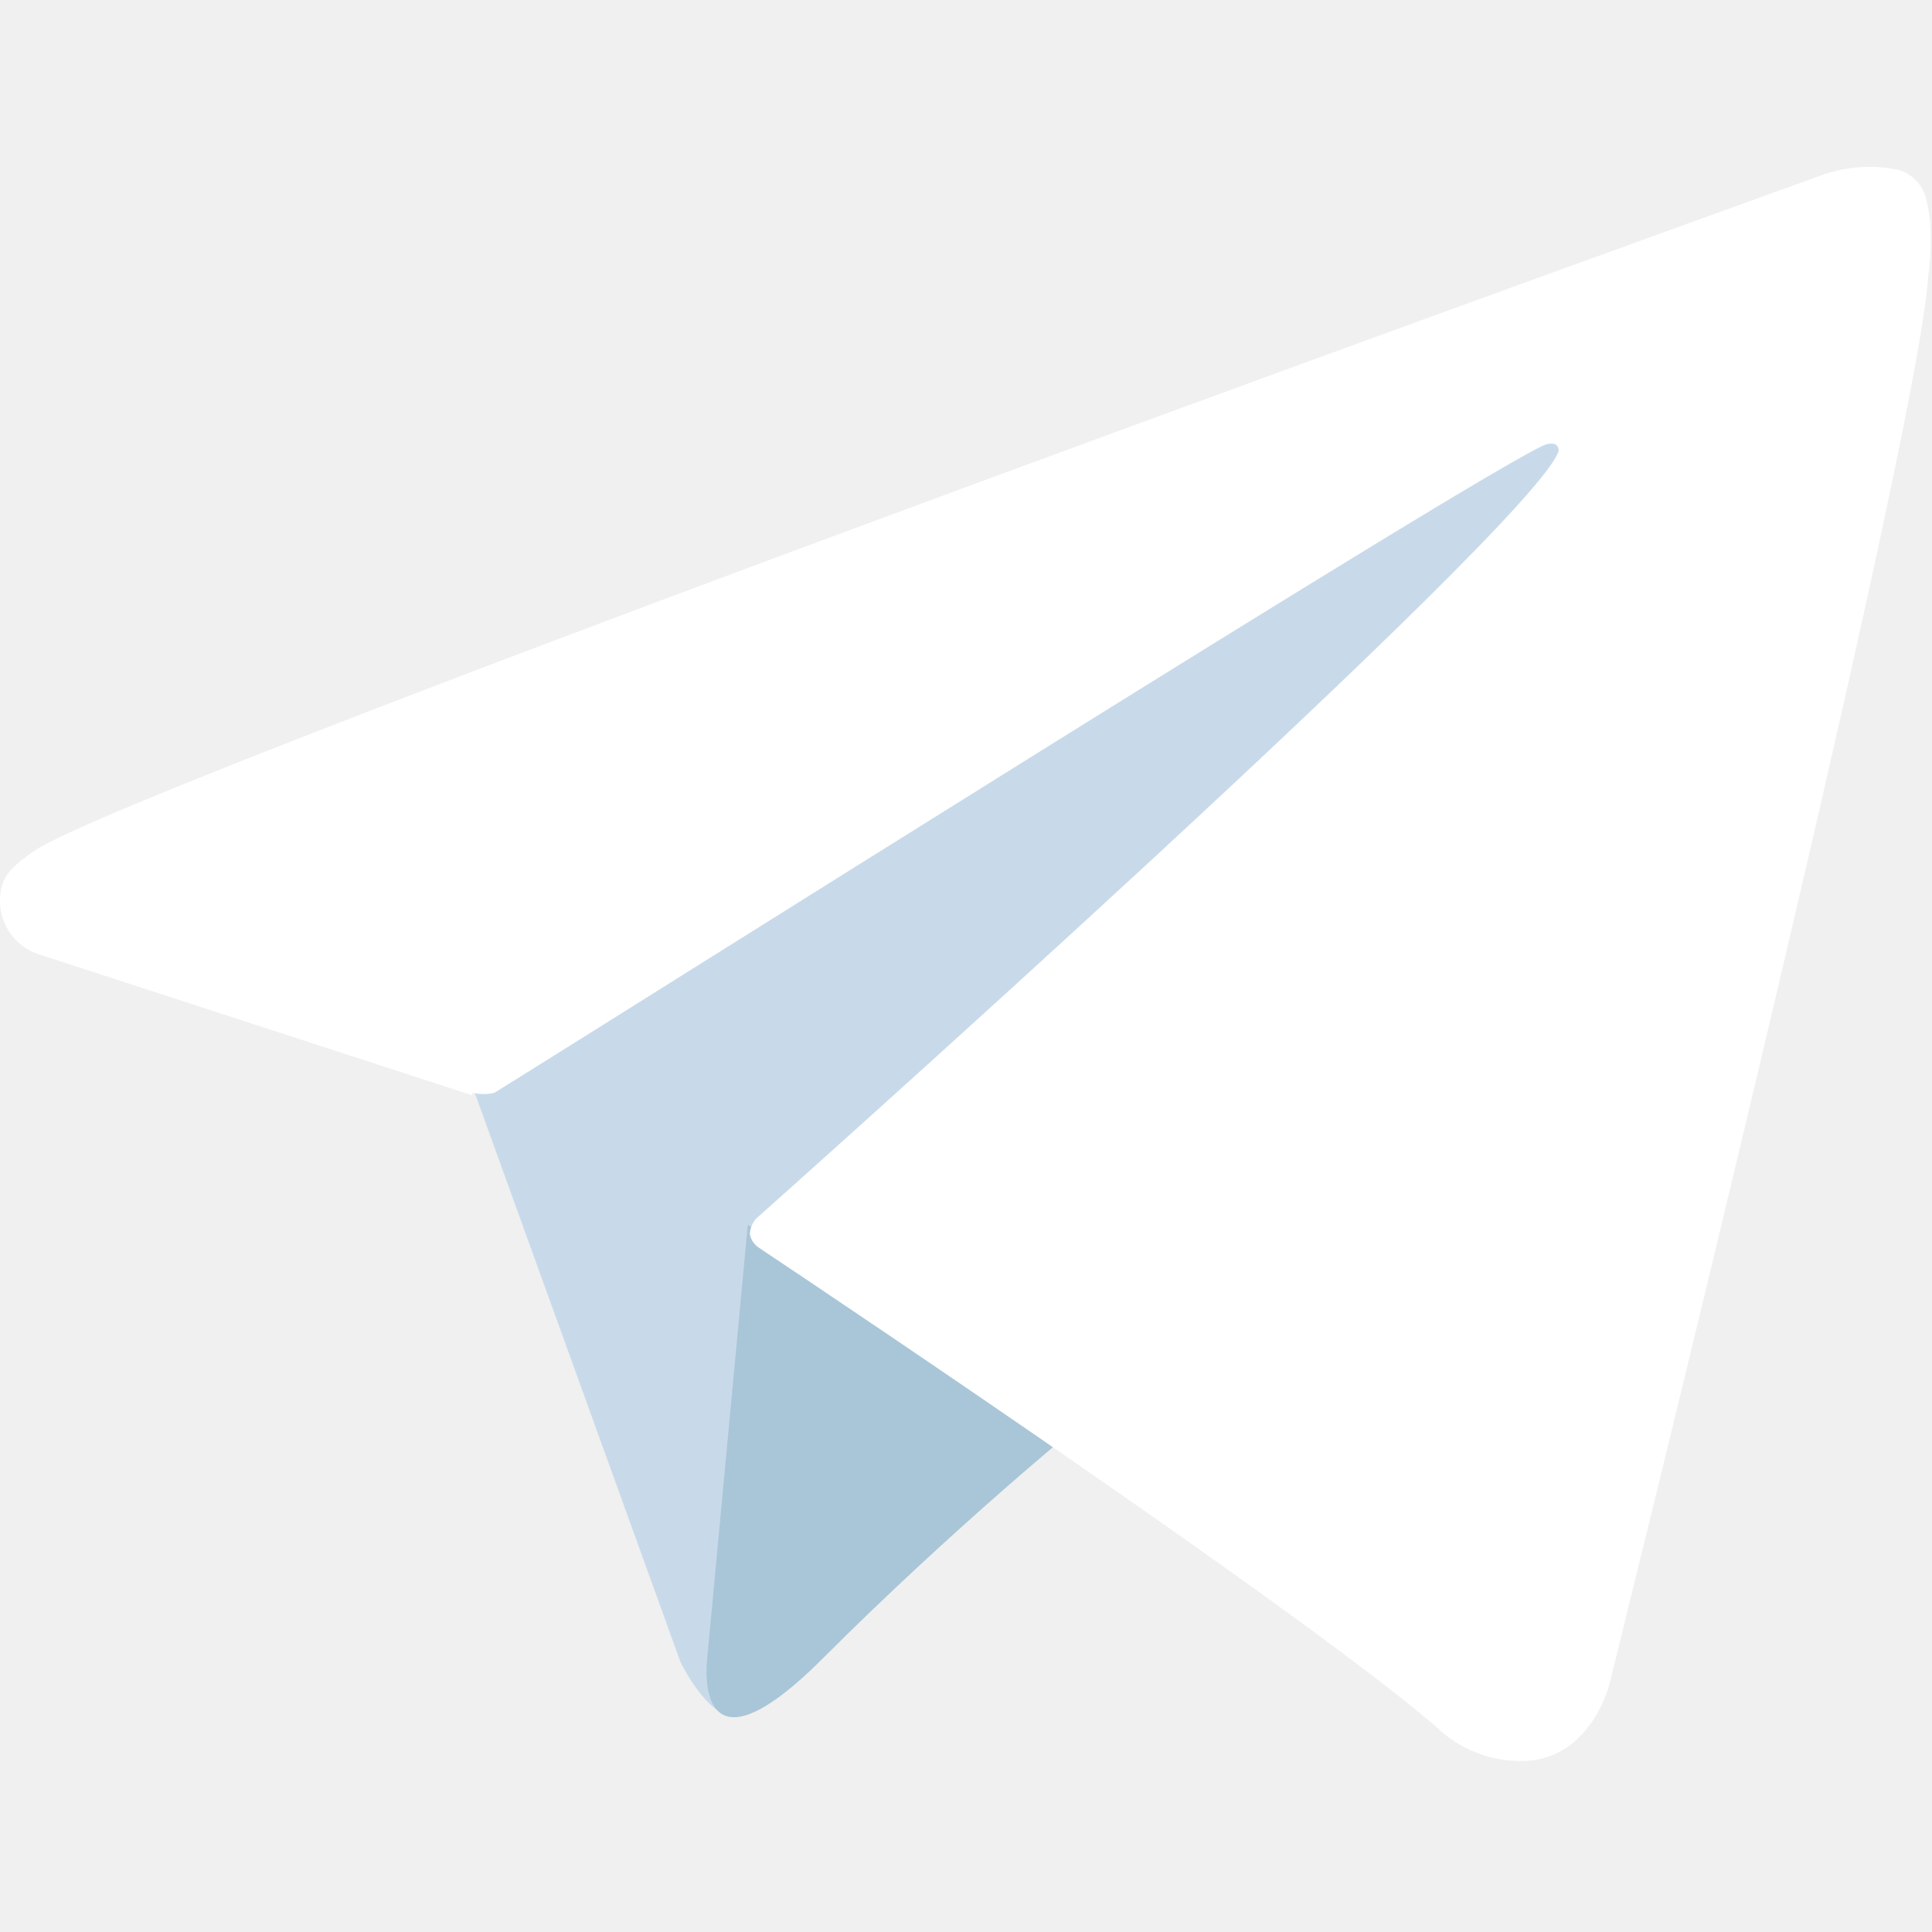
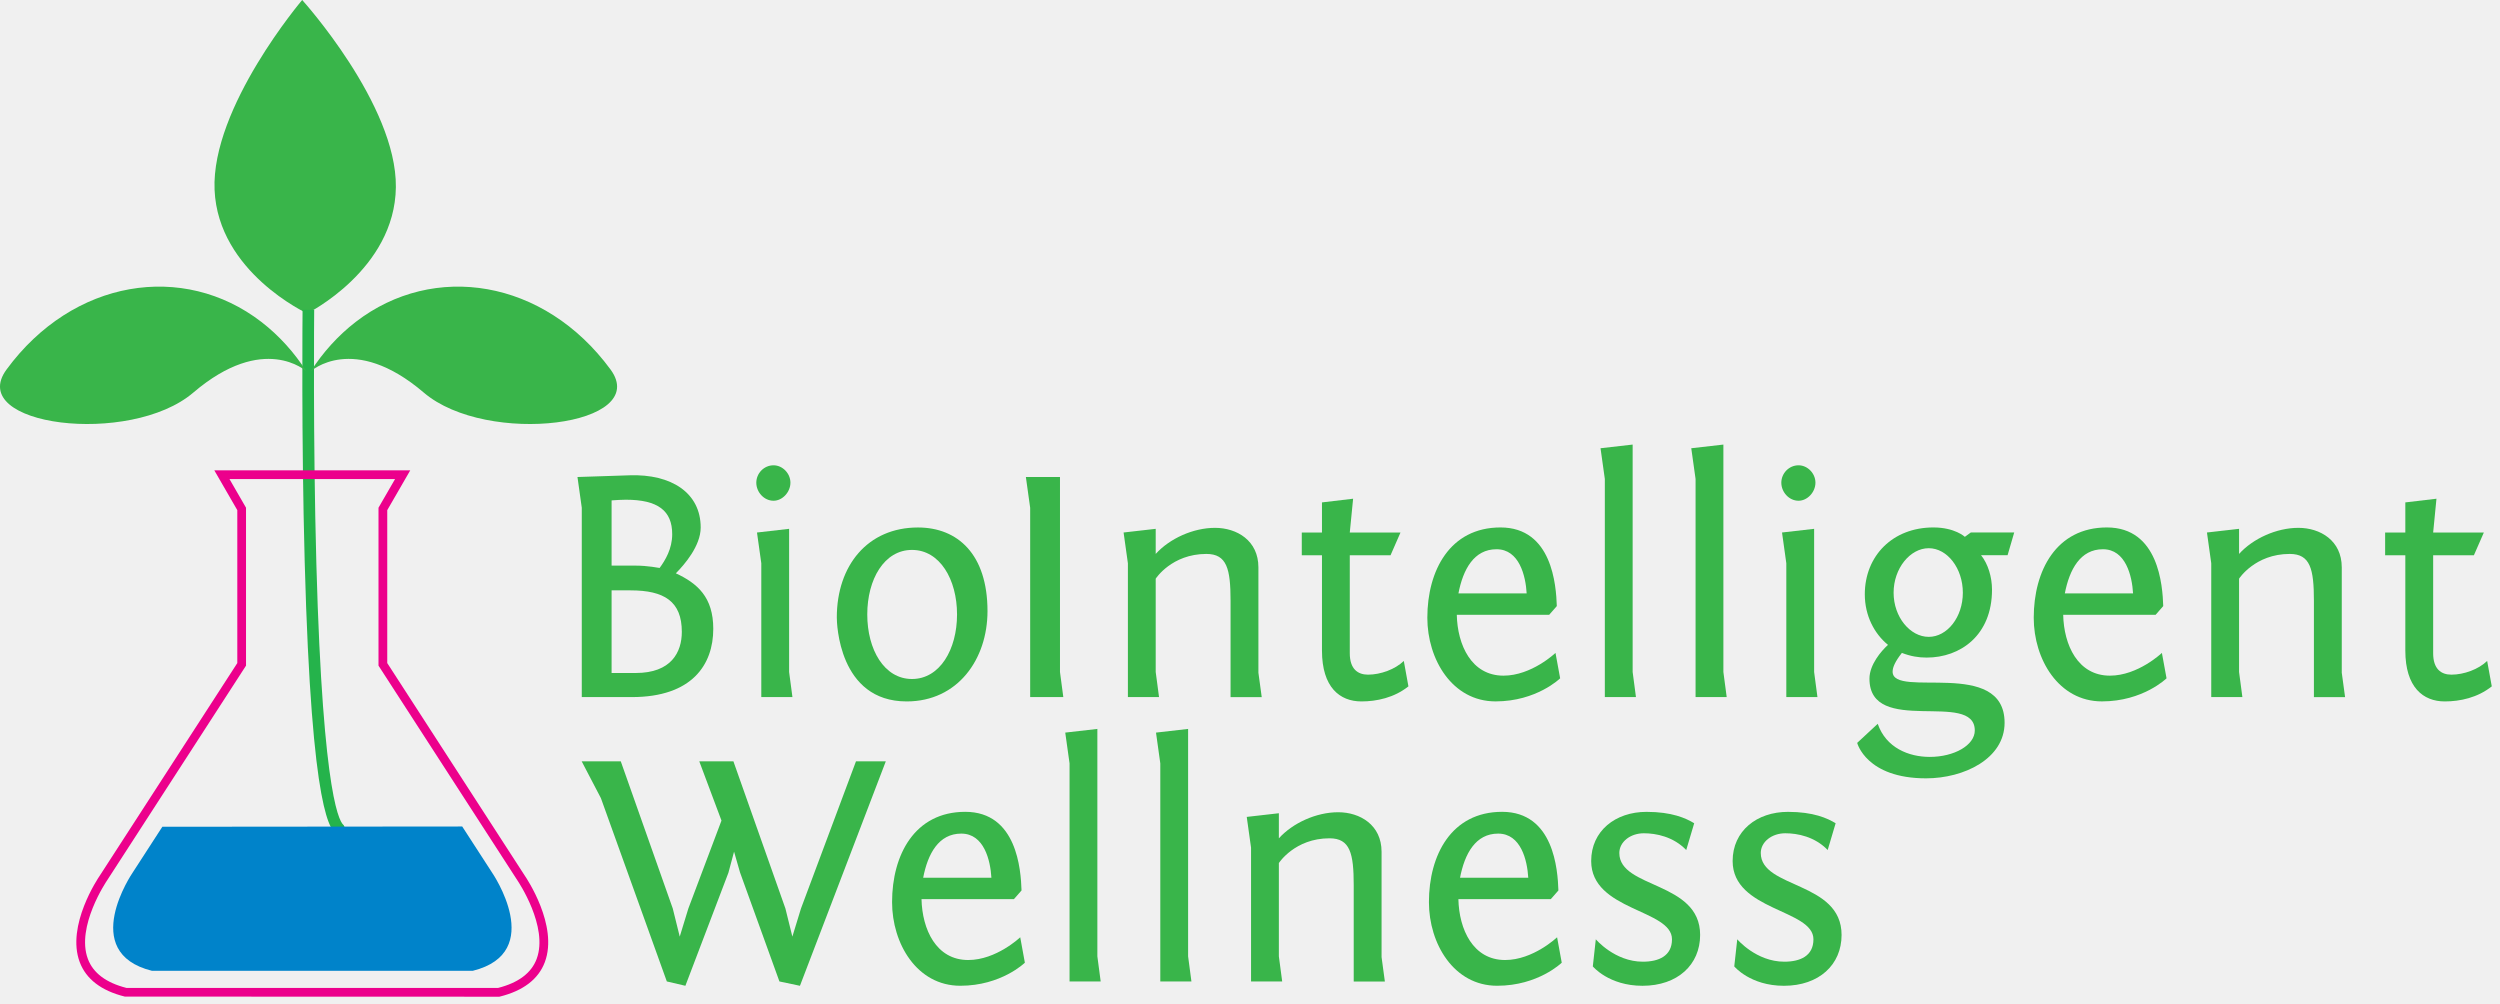
- <svg xmlns="http://www.w3.org/2000/svg" width="81" height="81" viewBox="0 0 81 81">
-   <defs>
-     <clipPath id="clip-path">
-       <rect id="Rectangle_54438" data-name="Rectangle 54438" width="81" height="81" transform="translate(-9869 -18464)" />
-     </clipPath>
-   </defs>
-   <g id="icon-telegram" transform="translate(9869 18464)" clip-path="url(#clip-path)">
-     <g id="Layer_1" data-name="Layer 1" transform="translate(-9900.146 -18499.436)">
-       <g id="telegram">
-         <path id="Path_23748" data-name="Path 23748" d="M24.37,53.992l8.9,24.625s1.1,2.313,2.313,2.313,18.9-18.437,18.9-18.437L74.162,24.45l-49.5,23.188Z" transform="translate(26.401 26.487)" fill="#c8daea" />
-         <path id="Path_23749" data-name="Path 23749" d="M30.9,41.66,29.2,59.827s-.708,5.563,4.854,0S44.9,49.973,44.9,49.973Z" transform="translate(31.596 45.132)" fill="#a9c6d8" />
-         <path id="Path_23750" data-name="Path 23750" d="M34.742,59.288,16.429,53.33a2.375,2.375,0,0,1-1.375-2.9c.146-.417.438-.771,1.313-1.375,4.042-2.833,75-28.354,75-28.354a5.917,5.917,0,0,1,3.188-.208,1.688,1.688,0,0,1,1.167,1.292,5.917,5.917,0,0,1,.167,1.6,9.446,9.446,0,0,1-.1,1.6c-.438,6.979-13.375,59.042-13.375,59.042S81.638,87.1,78.867,87.2a5.1,5.1,0,0,1-3.708-1.437c-5.437-4.687-24.271-17.333-28.417-20.1a.854.854,0,0,1-.354-.562,1.042,1.042,0,0,1,.271-.646S79.429,35.288,80.3,32.267c0-.25-.187-.354-.521-.271-2.229.813-39.937,24.625-44.1,27.188a1.958,1.958,0,0,1-.917,0" transform="translate(16.196 22.066)" fill="#fff" />
-       </g>
-     </g>
-   </g>
+ <svg xmlns="http://www.w3.org/2000/svg" width="152" height="61" viewBox="0 0 152 61" fill="none">
+   <path d="M18.373 0C18.373 0 24.123 6.353 24.069 11.377C24.014 16.401 18.678 19.056 18.678 19.056C18.678 19.056 13.262 16.559 13.046 11.543C12.834 6.521 18.373 0 18.373 0Z" fill="#39B54A" />
+   <path d="M20.907 50.892C20.787 50.892 20.667 50.858 20.555 50.79C20.115 50.522 18.947 49.81 18.525 34.143C18.318 26.489 18.396 18.91 18.396 18.835L19.103 18.842C19.103 18.919 19.025 26.587 19.235 34.281C19.636 48.889 20.713 50.089 20.923 50.182C20.916 50.178 20.902 50.178 20.896 50.18L21.243 50.803C21.135 50.863 21.02 50.892 20.907 50.892Z" fill="#25B34B" />
+   <path d="M18.627 22.577C18.627 22.577 16.047 20.202 11.754 23.869C7.907 27.155 -2.114 25.888 0.399 22.465C4.438 16.965 11.148 15.917 15.891 19.572C16.976 20.409 17.888 21.428 18.627 22.577Z" fill="#39B54A" />
+   <path d="M18.892 22.577C18.892 22.577 21.472 20.202 25.765 23.869C29.612 27.155 39.633 25.888 37.12 22.465C33.082 16.965 26.371 15.917 21.628 19.572C20.543 20.409 19.631 21.43 18.892 22.577Z" fill="#39B54A" />
+   <path d="M30.351 60.6L7.59 60.593C6.159 60.238 5.236 59.531 4.847 58.496C4.013 56.273 5.979 53.367 6.062 53.246L14.428 40.315V31.017L13.03 28.597H24.943L23.545 31.017V40.315L31.915 53.253C31.995 53.369 33.96 56.274 33.126 58.498C32.737 59.533 31.814 60.24 30.383 60.595L30.351 60.6ZM7.686 60.065H30.286C31.519 59.752 32.307 59.16 32.627 58.307C33.364 56.344 31.491 53.578 31.473 53.549L23.013 40.471V30.869L24.019 29.128H13.953L14.958 30.869V40.471L6.502 53.542C6.479 53.576 4.607 56.346 5.344 58.305C5.664 59.16 6.452 59.751 7.686 60.065Z" fill="#EC008C" />
+   <path d="M28.741 59.026C33.246 57.907 29.922 53.06 29.922 53.06L28.103 50.251L9.87 50.267L8.062 53.06C8.062 53.06 4.74 57.907 9.243 59.026H28.741Z" fill="#0083CA" />
+   <path d="M38.291 28.898C40.808 28.816 42.602 29.956 42.602 32.071C42.602 33.19 41.616 34.329 41.091 34.857C42.4 35.467 43.367 36.301 43.367 38.234C43.367 40.409 42.079 42.383 38.413 42.383H35.372V30.872L35.11 29.002L38.291 28.898ZM37.185 34.389H38.634C39.4 34.389 40.064 34.532 40.105 34.532C40.447 34.065 40.87 33.372 40.87 32.478C40.87 31.054 40.004 30.383 38.051 30.383C37.79 30.383 37.487 30.403 37.185 30.424V34.389ZM37.185 40.918H38.656C40.81 40.918 41.455 39.656 41.455 38.416C41.455 36.565 40.388 35.894 38.334 35.894H37.185V40.918Z" fill="#39B54A" />
+   <path d="M47.031 28.29C47.575 28.29 48.058 28.777 48.058 29.348C48.058 29.917 47.575 30.445 47.031 30.445C46.448 30.445 45.983 29.917 45.983 29.348C45.985 28.777 46.448 28.29 47.031 28.29ZM47.978 40.857L48.18 42.383H46.287V34.247L46.025 32.377L47.978 32.153V40.857Z" fill="#39B54A" />
+   <path d="M55.811 32.071C58.227 32.071 60.04 33.699 60.04 37.156C60.04 40.084 58.227 42.647 55.127 42.647C50.979 42.647 50.878 37.868 50.878 37.543C50.877 34.389 52.75 32.071 55.811 32.071ZM55.449 41.283C57.14 41.283 58.188 39.493 58.188 37.359C58.188 35.225 57.14 33.435 55.449 33.435C53.757 33.435 52.73 35.225 52.73 37.359C52.73 39.493 53.757 41.283 55.449 41.283Z" fill="#39B54A" />
+   <path d="M64.447 40.857L64.649 42.383H62.634V30.872L62.373 29.002H64.447V40.857Z" fill="#39B54A" />
+   <path d="M74.818 42.383V36.526C74.818 34.593 74.597 33.679 73.348 33.679C71.234 33.679 70.267 35.184 70.267 35.184V40.857L70.469 42.383H68.576V34.247L68.314 32.376L70.267 32.153V33.679C71.114 32.744 72.544 32.093 73.873 32.093C75.201 32.093 76.511 32.865 76.511 34.493V40.9L76.713 42.385H74.818V42.383Z" fill="#39B54A" />
+   <path d="M82.067 32.377H85.15L84.545 33.76H82.067V39.718C82.067 40.675 82.552 41.019 83.176 41.019C83.941 41.019 84.826 40.695 85.351 40.186L85.632 41.731C84.766 42.422 83.699 42.647 82.773 42.647C81.463 42.647 80.376 41.792 80.376 39.556V33.76H79.148V32.377H80.376V30.546L82.269 30.322L82.067 32.377Z" fill="#39B54A" />
+   <path d="M94.654 36.85L94.191 37.379H88.573C88.613 39.21 89.458 41.08 91.412 41.08C93.125 41.08 94.574 39.697 94.574 39.697L94.857 41.242C94.857 41.242 93.427 42.645 90.93 42.645C88.291 42.645 86.782 40.082 86.782 37.561C86.782 34.693 88.152 32.069 91.232 32.069C94.371 32.071 94.613 35.589 94.654 36.85ZM88.673 36.078H92.821C92.761 35.02 92.377 33.394 90.988 33.394C89.619 33.394 88.954 34.614 88.673 36.078Z" fill="#39B54A" />
+   <path d="M99.265 40.857L99.466 42.383H97.574V29.123L97.312 27.253L99.265 27.03V40.857Z" fill="#39B54A" />
+   <path d="M104.782 40.857L104.983 42.383H103.091V29.123L102.829 27.253L104.782 27.03V40.857Z" fill="#39B54A" />
+   <path d="M109.352 28.29C109.897 28.29 110.379 28.777 110.379 29.348C110.379 29.917 109.895 30.445 109.352 30.445C108.769 30.445 108.304 29.917 108.304 29.348C108.306 28.777 108.769 28.29 109.352 28.29ZM110.299 40.857L110.501 42.383H108.608V34.247L108.347 32.376L110.299 32.153V40.857Z" fill="#39B54A" />
+   <path d="M115.635 39.697C115.232 40.206 115.071 40.571 115.071 40.836C115.071 42.502 121.879 39.961 121.879 43.946C121.879 46.122 119.422 47.323 117.105 47.323C113.46 47.323 112.917 45.167 112.917 45.167L114.166 44.007C114.67 45.472 116.059 46.02 117.328 46.02C118.818 46.02 120.067 45.308 120.067 44.414C120.067 41.933 113.663 44.801 113.663 41.262C113.663 40.407 114.387 39.574 114.79 39.208C113.965 38.537 113.38 37.439 113.38 36.137C113.38 33.799 115.071 32.069 117.549 32.069C118.859 32.069 119.463 32.639 119.463 32.639L119.825 32.375H122.464L122.061 33.758H120.449C120.872 34.286 121.114 35.08 121.114 35.853C121.114 38.639 119.18 39.981 117.146 39.981C116.642 39.983 116.16 39.9 115.635 39.697ZM117.266 38.721C118.394 38.721 119.341 37.522 119.341 36.037C119.341 34.552 118.394 33.331 117.266 33.331C116.139 33.331 115.131 34.552 115.131 36.037C115.131 37.522 116.139 38.721 117.266 38.721Z" fill="#39B54A" />
+   <path d="M131.525 36.85L131.062 37.379H125.442C125.482 39.21 126.327 41.08 128.282 41.08C129.994 41.08 131.443 39.697 131.443 39.697L131.726 41.242C131.726 41.242 130.296 42.645 127.799 42.645C125.161 42.645 123.651 40.082 123.651 37.561C123.651 34.693 125.021 32.069 128.101 32.069C131.242 32.071 131.484 35.589 131.525 36.85ZM125.542 36.078H129.69C129.63 35.02 129.247 33.394 127.857 33.394C126.49 33.394 125.825 34.614 125.542 36.078Z" fill="#39B54A" />
+   <path d="M140.686 42.383V36.526C140.686 34.593 140.465 33.679 139.216 33.679C137.102 33.679 136.135 35.184 136.135 35.184V40.857L136.337 42.383H134.444V34.247L134.183 32.376L136.135 32.153V33.679C136.982 32.744 138.412 32.093 139.741 32.093C141.07 32.093 142.379 32.865 142.379 34.493V40.9L142.581 42.385H140.686V42.383Z" fill="#39B54A" />
+   <path d="M147.936 32.377H151.018L150.413 33.76H147.936V39.718C147.936 40.675 148.42 41.019 149.044 41.019C149.809 41.019 150.694 40.695 151.219 40.186L151.5 41.731C150.634 42.422 149.567 42.647 148.641 42.647C147.331 42.647 146.244 41.792 146.244 39.556V33.76H145.016V32.377H146.244V30.546L148.137 30.322L147.936 32.377Z" fill="#39B54A" />
+   <path d="M48.637 59.936L47.389 59.672L44.993 53.042L44.631 51.781L44.288 53.062L41.671 59.936L40.543 59.672L36.535 48.527L35.367 46.291H37.744L40.905 55.239L41.328 56.947L41.851 55.239L43.866 49.891L42.517 46.291H44.592L47.754 55.239L48.176 56.947L48.699 55.239L52.043 46.291H53.856L48.637 59.936Z" fill="#39B54A" />
+   <path d="M62.109 54.14L61.646 54.668H56.028C56.069 56.499 56.913 58.369 58.868 58.369C60.581 58.369 62.03 56.986 62.03 56.986L62.312 58.532C62.312 58.532 60.883 59.934 58.386 59.934C55.747 59.934 54.238 57.372 54.238 54.85C54.238 51.982 55.607 49.359 58.688 49.359C61.828 49.361 62.069 52.878 62.109 54.14ZM56.129 53.367H60.277C60.217 52.309 59.833 50.683 58.444 50.683C57.074 50.683 56.41 51.902 56.129 53.367Z" fill="#39B54A" />
+   <path d="M66.72 58.146L66.921 59.672H65.029V46.413L64.767 44.542L66.72 44.319V58.146Z" fill="#39B54A" />
+   <path d="M72.237 58.146L72.439 59.672H70.546V46.413L70.285 44.542L72.237 44.319V58.146Z" fill="#39B54A" />
+   <path d="M82.306 59.672V53.815C82.306 51.882 82.085 50.969 80.835 50.969C78.722 50.969 77.755 52.473 77.755 52.473V58.146L77.957 59.672H76.064V51.538L75.802 49.668L77.755 49.445V50.97C78.602 50.035 80.031 49.384 81.36 49.384C82.689 49.384 83.999 50.157 83.999 51.784V58.191L84.2 59.676H82.306V59.672Z" fill="#39B54A" />
+   <path d="M94.751 54.14L94.288 54.668H88.67C88.71 56.499 89.555 58.369 91.51 58.369C93.222 58.369 94.671 56.986 94.671 56.986L94.954 58.532C94.954 58.532 93.524 59.934 91.027 59.934C88.389 59.934 86.879 57.372 86.879 54.85C86.879 51.982 88.249 49.359 91.329 49.359C94.47 49.361 94.71 52.878 94.751 54.14ZM88.77 53.367H92.918C92.858 52.309 92.475 50.683 91.086 50.683C89.716 50.683 89.051 51.902 88.77 53.367Z" fill="#39B54A" />
+   <path d="M97.025 57.109C97.025 57.109 98.174 58.471 99.885 58.471C100.851 58.471 101.657 58.125 101.657 57.109C101.657 55.28 96.744 55.38 96.744 52.35C96.744 50.521 98.215 49.361 100.107 49.361C101.657 49.361 102.504 49.748 103.007 50.053L102.523 51.681C101.738 50.867 100.69 50.663 99.945 50.663C99.119 50.663 98.455 51.192 98.455 51.863C98.455 54.038 103.368 53.571 103.368 56.845C103.368 58.655 101.998 59.936 99.863 59.936C97.81 59.936 96.843 58.757 96.843 58.757L97.025 57.109Z" fill="#39B54A" />
+   <path d="M105.625 57.109C105.625 57.109 106.774 58.471 108.485 58.471C109.451 58.471 110.257 58.125 110.257 57.109C110.257 55.28 105.344 55.38 105.344 52.35C105.344 50.521 106.815 49.361 108.707 49.361C110.257 49.361 111.104 49.748 111.607 50.053L111.123 51.681C110.339 50.867 109.291 50.663 108.545 50.663C107.719 50.663 107.055 51.192 107.055 51.863C107.055 54.038 111.968 53.571 111.968 56.845C111.968 58.655 110.598 59.936 108.463 59.936C106.41 59.936 105.443 58.757 105.443 58.757L105.625 57.109Z" fill="#39B54A" />
</svg>
